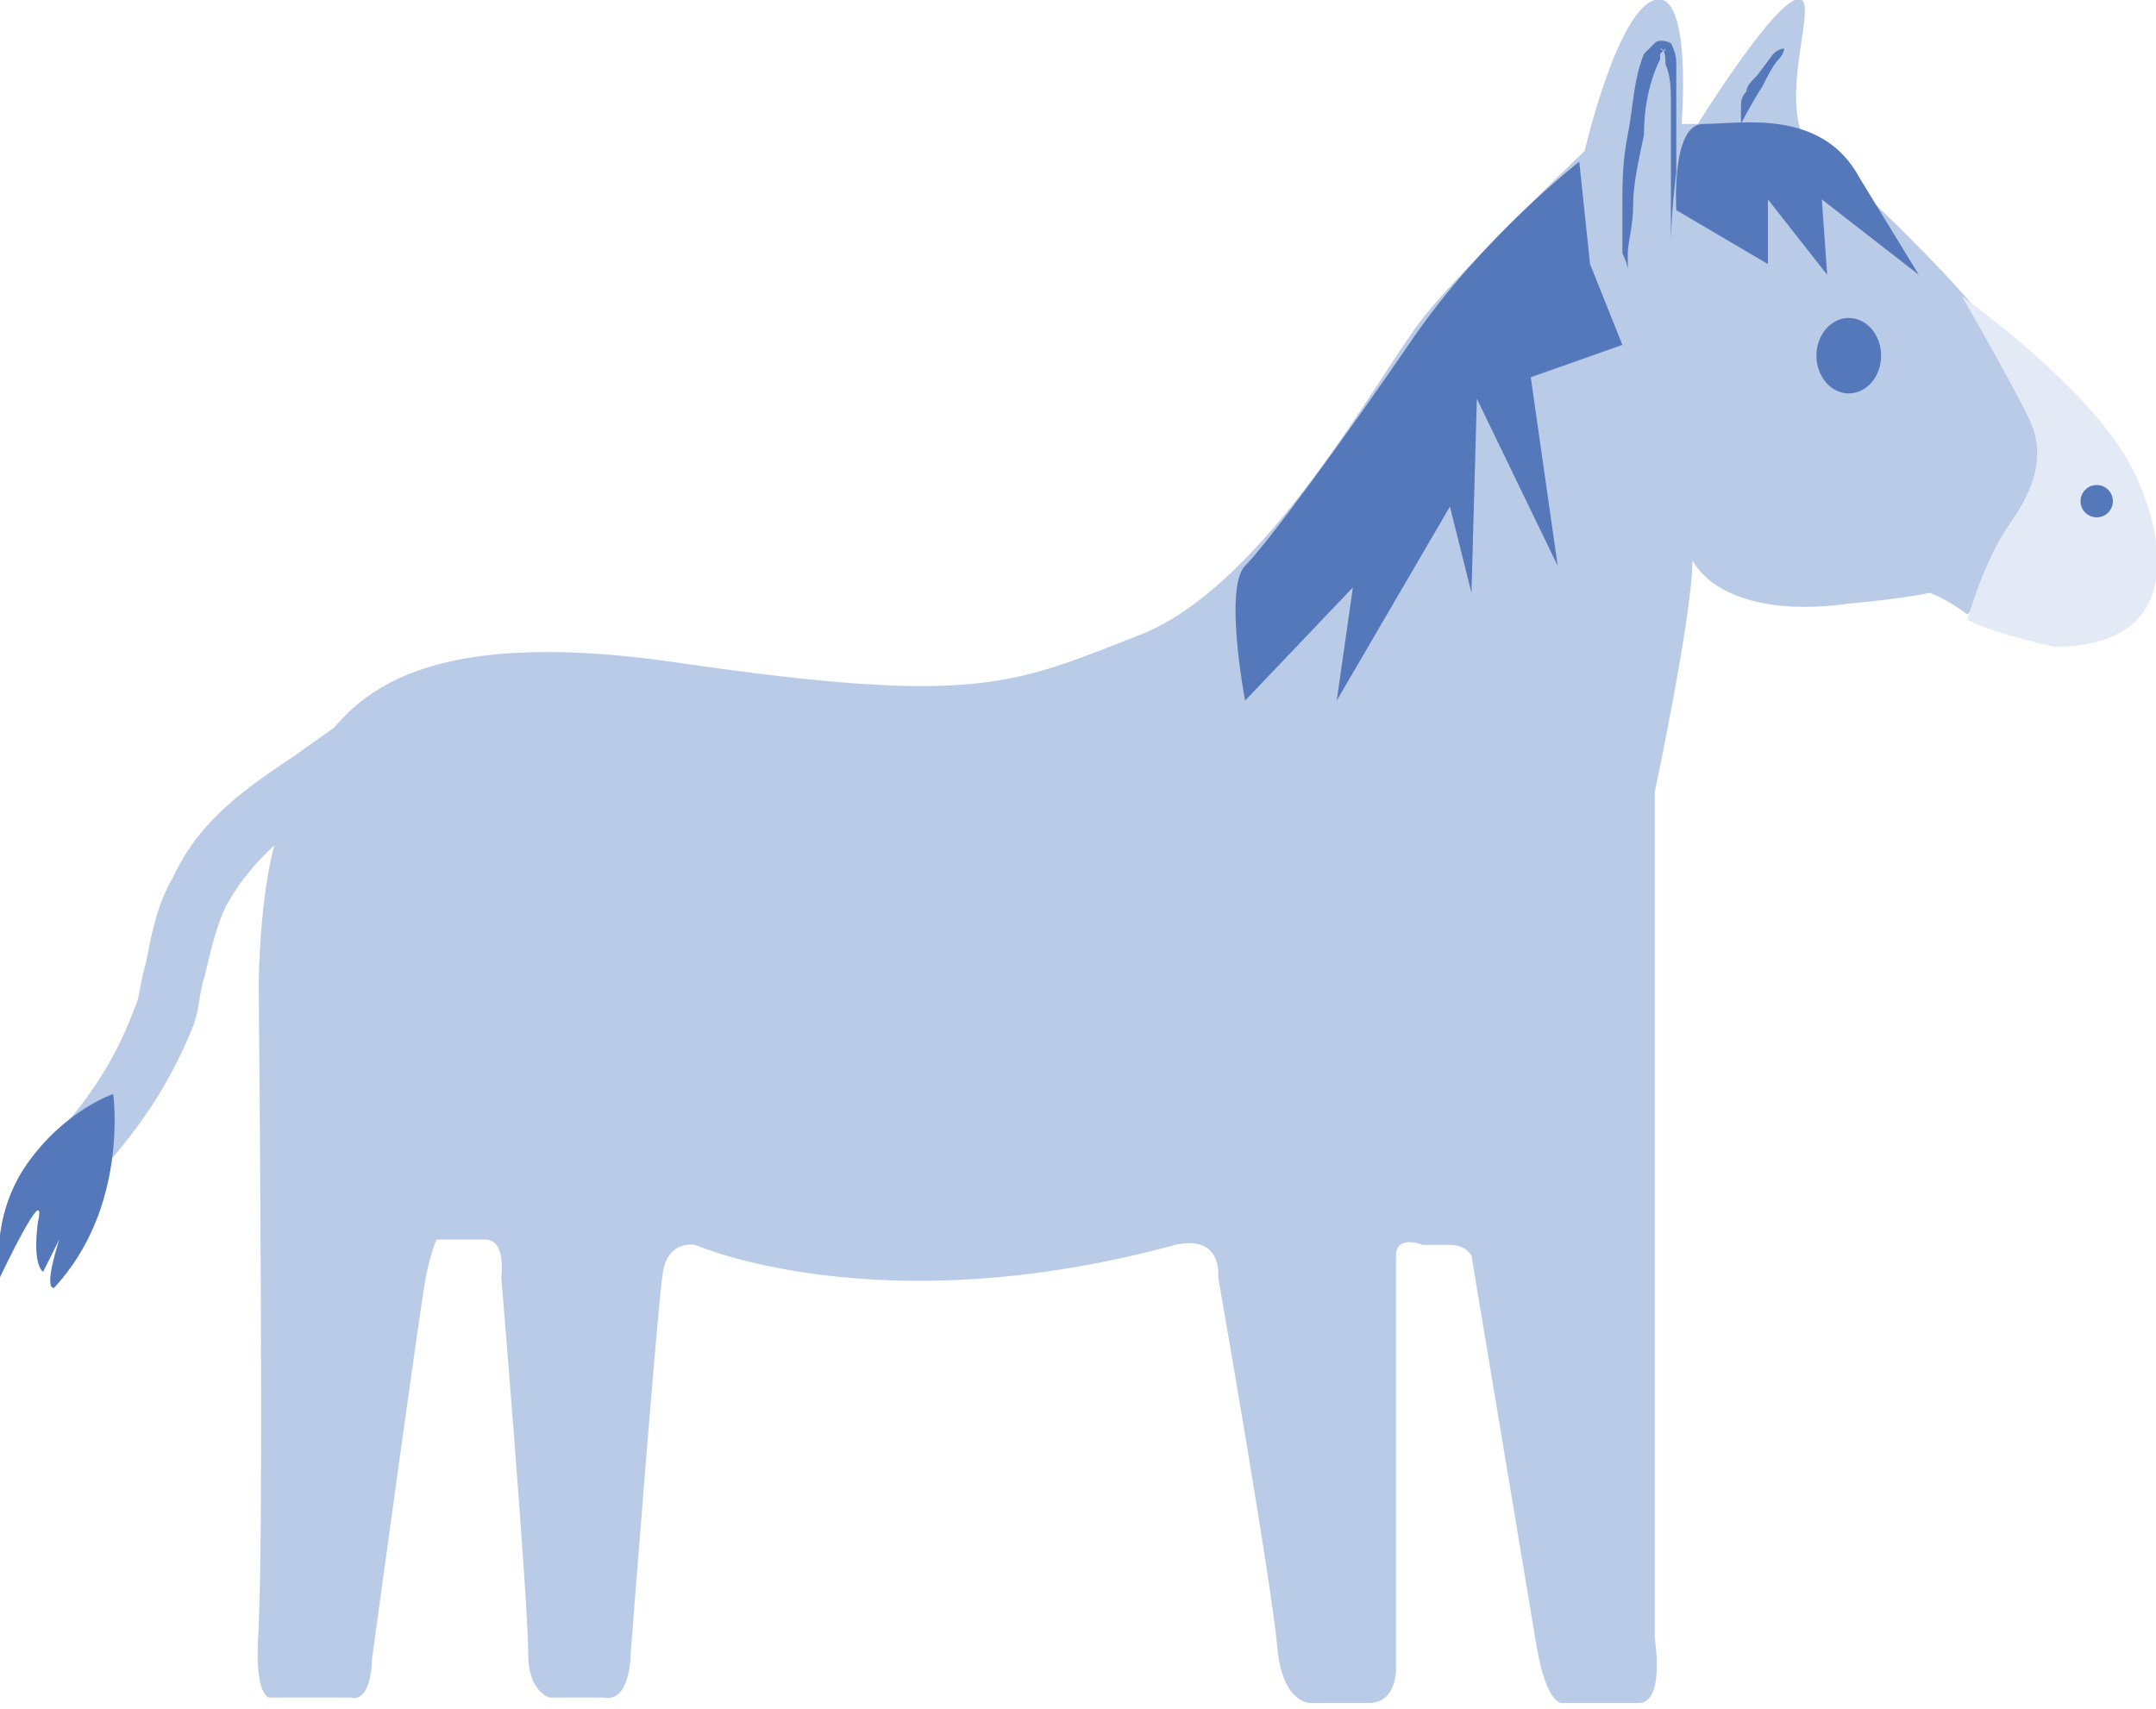
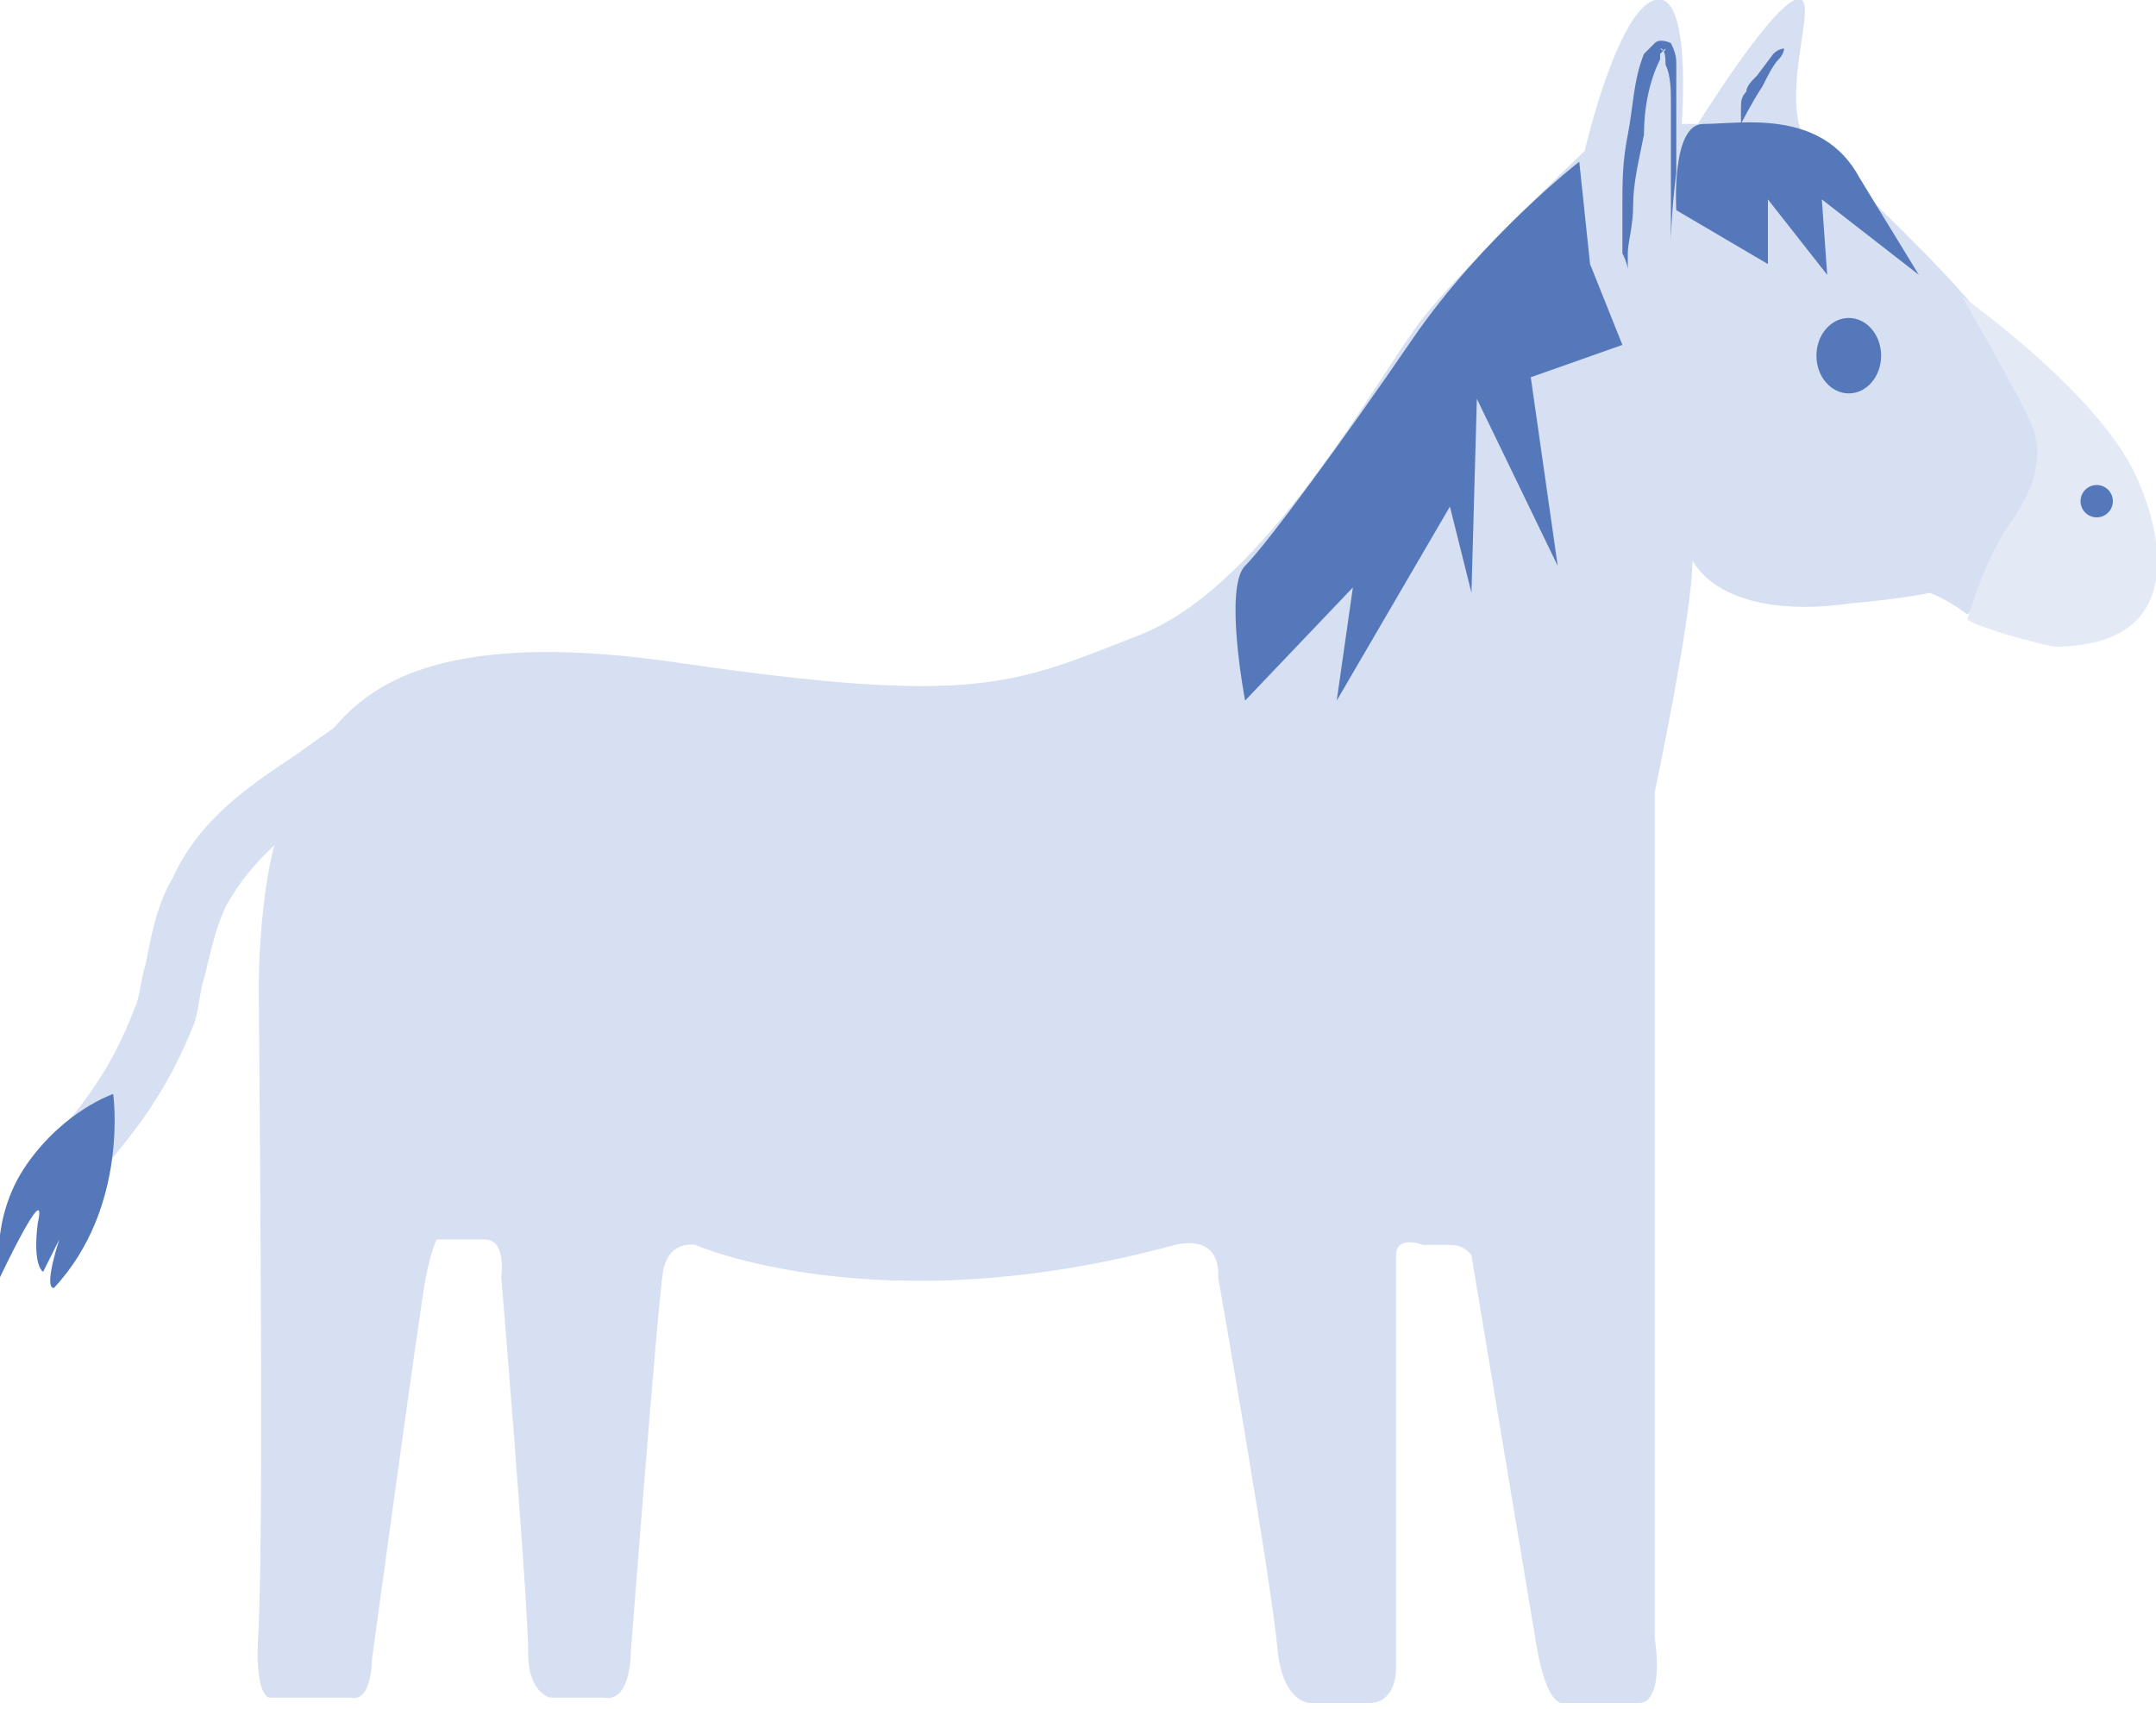
<svg xmlns="http://www.w3.org/2000/svg" version="1.1" id="Layer_1" x="0px" y="0px" viewBox="15 -10.7 40 31.7" style="enable-background:new 15 -10.7 40 31.7;" xml:space="preserve">
  <style type="text/css">
- 	.st0{fill:#BACBE8;}
+ 	.st0{fill:#D6E0F2;}
	.st1{fill:#E3EAF6;}
	.st2{fill:#5578BA;}
</style>
  <g>
    <g>
-       <path class="st0" d="M20.8,3.3c0.6-0.7,1.4-2.5,6.8-1.7c5.5,0.8,6.2,0.4,8.5-0.5c2.4-0.9,4.5-4.9,5.3-5.9c0.7-0.9,3-3.1,3-3.1    s0.6-2.6,1.3-2.8c0.7-0.2,0.5,2.3,0.5,2.3h0.3c0,0,1.3-2.1,1.8-2.3s-0.2,1.4,0.1,2.4C49.1-8,49.7-7,49.7-7s1.9,1.8,2.3,2.5    c0.4,0.7,1.1,1.3,0.8,2.9c-0.3,1.4-0.6,1.7-1.3,2.3c-0.4-0.3-0.7-0.4-0.7-0.4s-0.4,0.1-1.5,0.2c-1.4,0.2-2.5-0.1-2.9-0.8    c0,1-0.7,4.3-0.7,4.3s0,7.5,0,8.6v7.1c0,0,0.2,1.2-0.3,1.2c-0.6,0-1.4,0-1.4,0s-0.3,0.1-0.5-1.1c-0.2-1.2-1.2-7.2-1.2-7.2    s-0.1-0.2-0.4-0.2c-0.3,0-0.5,0-0.5,0s-0.5-0.2-0.5,0.2c0,0.4,0,7.7,0,7.7s0,0.6-0.5,0.6c-0.5,0-1.1,0-1.1,0s-0.5,0-0.6-1    c-0.1-1.2-1.1-6.9-1.1-6.9s0.1-0.8-0.8-0.6c-5.5,1.5-8.9,0-8.9,0s-0.5-0.1-0.6,0.5c-0.1,0.6-0.6,7.1-0.6,7.1s0,0.9-0.5,0.8h-1    c0,0-0.4-0.1-0.4-0.8c0-1-0.5-7-0.5-7s0.1-0.7-0.3-0.7c-0.4,0-0.9,0-0.9,0s-0.1,0.2-0.2,0.7c-0.1,0.5-1,7.1-1,7.1s0,0.8-0.4,0.7    h-1.5c0,0-0.3,0-0.2-1.3c0-0.5,0.1-0.5,0-11.9c0,0,0-2.2,0.5-3.2L20.8,3.3z" />
-       <path class="st1" d="M54.7-1.7c0,0,1.4,3-1.6,3c-1.3-0.3-1.6-0.5-1.6-0.5s0.3-1.1,0.8-1.8c0.5-0.7,0.6-1.3,0.4-1.8    c-0.2-0.5-1.3-2.4-1.3-2.4S54.1-3.3,54.7-1.7z" />
+       <path class="st0" d="M20.8,3.3c0.6-0.7,1.4-2.5,6.8-1.7c5.5,0.8,6.2,0.4,8.5-0.5c2.4-0.9,4.5-4.9,5.3-5.9c0.7-0.9,3-3.1,3-3.1    s0.6-2.6,1.3-2.8s0.5,2.3,0.5,2.3h0.3c0,0,1.3-2.1,1.8-2.3s-0.2,1.4,0.1,2.4C49.1-8,49.7-7,49.7-7s1.9,1.8,2.3,2.5    c0.4,0.7,1.1,1.3,0.8,2.9c-0.3,1.4-0.6,1.7-1.3,2.3c-0.4-0.3-0.7-0.4-0.7-0.4s-0.4,0.1-1.5,0.2c-1.4,0.2-2.5-0.1-2.9-0.8    c0,1-0.7,4.3-0.7,4.3s0,7.5,0,8.6v7.1c0,0,0.2,1.2-0.3,1.2c-0.6,0-1.4,0-1.4,0s-0.3,0.1-0.5-1.1s-1.2-7.2-1.2-7.2    s-0.1-0.2-0.4-0.2c-0.3,0-0.5,0-0.5,0s-0.5-0.2-0.5,0.2s0,7.7,0,7.7s0,0.6-0.5,0.6s-1.1,0-1.1,0s-0.5,0-0.6-1    c-0.1-1.2-1.1-6.9-1.1-6.9s0.1-0.8-0.8-0.6c-5.5,1.5-8.9,0-8.9,0s-0.5-0.1-0.6,0.5S26.7,20,26.7,20s0,0.9-0.5,0.8h-1    c0,0-0.4-0.1-0.4-0.8c0-1-0.5-7-0.5-7s0.1-0.7-0.3-0.7s-0.9,0-0.9,0S23,12.5,22.9,13s-1,7.1-1,7.1s0,0.8-0.4,0.7H20    c0,0-0.3,0-0.2-1.3c0-0.5,0.1-0.5,0-11.9c0,0,0-2.2,0.5-3.2L20.8,3.3z" />
+       <path class="st1" d="M54.7-1.7c0,0,1.4,3-1.6,3c-1.3-0.3-1.6-0.5-1.6-0.5s0.3-1.1,0.8-1.8s0.6-1.3,0.4-1.8    c-0.2-0.5-1.3-2.4-1.3-2.4S54.1-3.3,54.7-1.7z" />
      <ellipse class="st2" cx="53.9" cy="-1.4" rx="0.3" ry="0.3" />
      <ellipse class="st2" cx="49.3" cy="-4.1" rx="0.6" ry="0.7" />
-       <path class="st2" d="M45.7-9.9c0.1-0.1,0.3,0,0.3,0c0.1,0.2,0.1,0.3,0.1,0.4c0,0.3,0,0.5,0,0.7c0,0.5,0,0.9,0,1.3    C46-6.7,46-6.2,46-6.2s0-0.5,0-1.3c0-0.4,0-0.8,0-1.3c0-0.2,0-0.5-0.1-0.7c0-0.1,0-0.3-0.1-0.3c0,0,0.1,0.1,0.1,0c0,0,0,0-0.1,0.1    c0,0,0,0.1,0,0.1c-0.2,0.4-0.3,0.9-0.3,1.4c-0.1,0.5-0.2,0.9-0.2,1.3c0,0.4-0.1,0.7-0.1,0.9c0,0.2,0,0.3,0,0.3s0-0.1-0.1-0.3    c0-0.2,0-0.5,0-0.9c0-0.4,0-0.8,0.1-1.3c0.1-0.5,0.1-1,0.3-1.5" />
-       <path class="st2" d="M47.9-9.7c0.1-0.1,0.2-0.1,0.2-0.1s0,0.1-0.1,0.2c-0.1,0.1-0.2,0.3-0.3,0.5c-0.2,0.3-0.4,0.7-0.4,0.7    c0,0,0,0,0-0.1c0,0,0-0.1,0-0.2c0-0.1,0-0.2,0.1-0.3c0-0.1,0.1-0.2,0.2-0.3" />
+       <path class="st2" d="M45.7-9.9c0.1-0.1,0.3,0,0.3,0c0.1,0.2,0.1,0.3,0.1,0.4c0,0.3,0,0.5,0,0.7c0,0.5,0,0.9,0,1.3    C46-6.7,46-6.2,46-6.2s0-0.5,0-1.3c0-0.4,0-0.8,0-1.3c0-0.2,0-0.5-0.1-0.7c0-0.1,0-0.3-0.1-0.3c0,0,0.1,0.1,0.1,0c0,0,0,0-0.1,0.1    v0.1c-0.2,0.4-0.3,0.9-0.3,1.4c-0.1,0.5-0.2,0.9-0.2,1.3S45.2-6.2,45.2-6c0,0.2,0,0.3,0,0.3s0-0.1-0.1-0.3c0-0.2,0-0.5,0-0.9    s0-0.8,0.1-1.3s0.1-1,0.3-1.5" />
+       <path class="st2" d="M47.9-9.7c0.1-0.1,0.2-0.1,0.2-0.1s0,0.1-0.1,0.2c-0.1,0.1-0.2,0.3-0.3,0.5c-0.2,0.3-0.4,0.7-0.4,0.7    s0,0,0-0.1c0,0,0-0.1,0-0.2c0-0.1,0-0.2,0.1-0.3c0-0.1,0.1-0.2,0.2-0.3" />
      <path class="st2" d="M49.5-7.4l1.1,1.8L48.8-7l0.1,1.4L47.8-7v1.2l-1.7-1c0,0-0.1-1.6,0.5-1.6C47.3-8.4,48.8-8.7,49.5-7.4z" />
    </g>
-     <path class="st0" d="M16.9,11l-0.8-0.7c0.7-0.8,1.1-1.5,1.4-2.3c0.1-0.2,0.1-0.5,0.2-0.8c0.1-0.5,0.2-1.1,0.5-1.6   c0.5-1.1,1.4-1.7,2.3-2.3c0.4-0.3,0.9-0.6,1.3-1L22.6,3c-0.4,0.4-0.9,0.8-1.4,1.1c-0.8,0.6-1.5,1.1-2,2c-0.2,0.4-0.3,0.9-0.4,1.3   c-0.1,0.3-0.1,0.6-0.2,0.9C18.2,9.3,17.7,10.1,16.9,11z" />
-     <path class="st2" d="M17.1,9.6c0,0,0.3,2.1-1.1,3.6c-0.2,0,0.1-0.9,0.1-0.9l-0.3,0.6c0,0-0.2-0.1-0.1-0.9C15.9,11.1,15,13,15,13   s-0.2-1.1,0.5-2.1C16.2,9.9,17.1,9.6,17.1,9.6z" />
-     <path class="st2" d="M44.3-7.7c0,0-1.8,1.4-3.1,3.3c-1.3,1.9-2.7,3.8-3.1,4.2s0,2.5,0,2.5l2-2.1l-0.3,2.1l2.1-3.6l0.4,1.6l0.1-3.6   l1.5,3.1l-0.5-3.5l1.7-0.6l-0.6-1.5L44.3-7.7" />
+     <path class="st0" d="M16.9,11l-0.8-0.7c0.7-0.8,1.1-1.5,1.4-2.3c0.1-0.2,0.1-0.5,0.2-0.8c0.1-0.5,0.2-1.1,0.5-1.6   c0.5-1.1,1.4-1.7,2.3-2.3c0.4-0.3,0.9-0.6,1.3-1L22.6,3c-0.4,0.4-0.9,0.8-1.4,1.1c-0.8,0.6-1.5,1.1-2,2C19,6.5,18.9,7,18.8,7.4   c-0.1,0.3-0.1,0.6-0.2,0.9C18.2,9.3,17.7,10.1,16.9,11z" />
+     <path class="st2" d="M17.1,9.6c0,0,0.3,2.1-1.1,3.6c-0.2,0,0.1-0.9,0.1-0.9l-0.3,0.6c0,0-0.2-0.1-0.1-0.9c0.2-0.9-0.7,1-0.7,1   s-0.2-1.1,0.5-2.1C16.2,9.9,17.1,9.6,17.1,9.6z" />
+     <path class="st2" d="M44.3-7.7c0,0-1.8,1.4-3.1,3.3s-2.7,3.8-3.1,4.2s0,2.5,0,2.5l2-2.1l-0.3,2.1l2.1-3.6l0.4,1.6l0.1-3.6l1.5,3.1   l-0.5-3.5l1.7-0.6l-0.6-1.5L44.3-7.7" />
  </g>
</svg>
